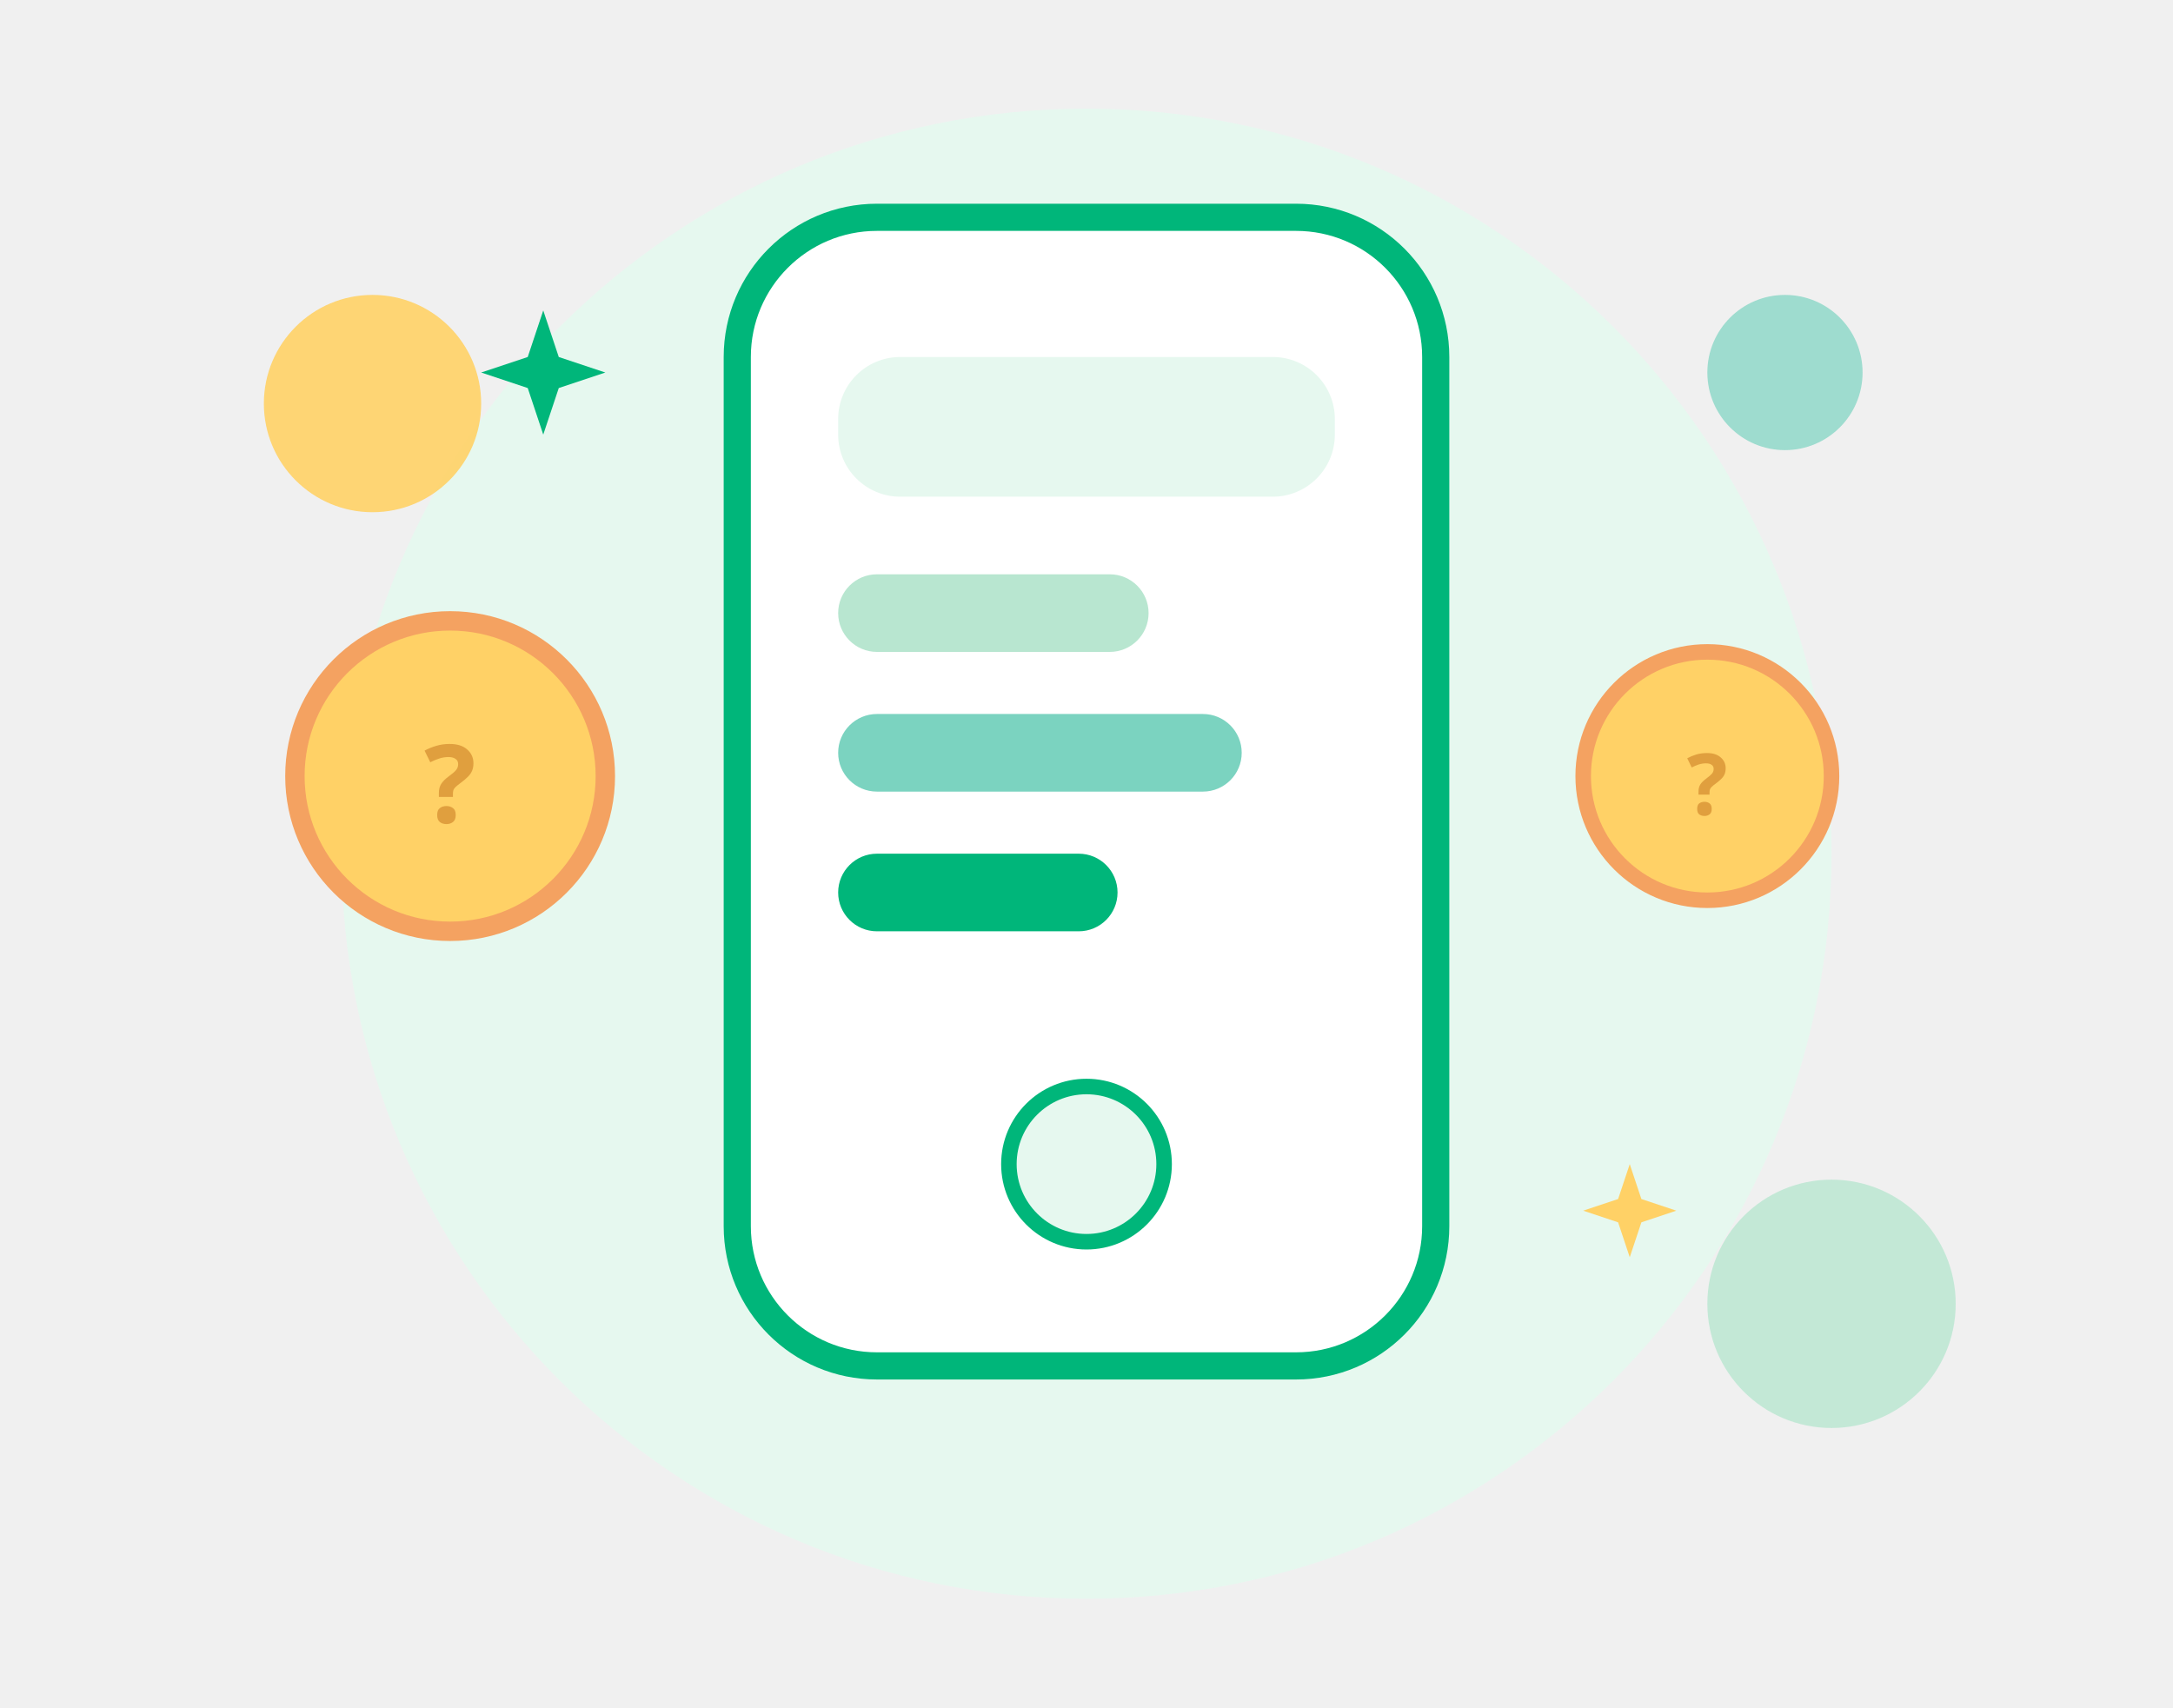
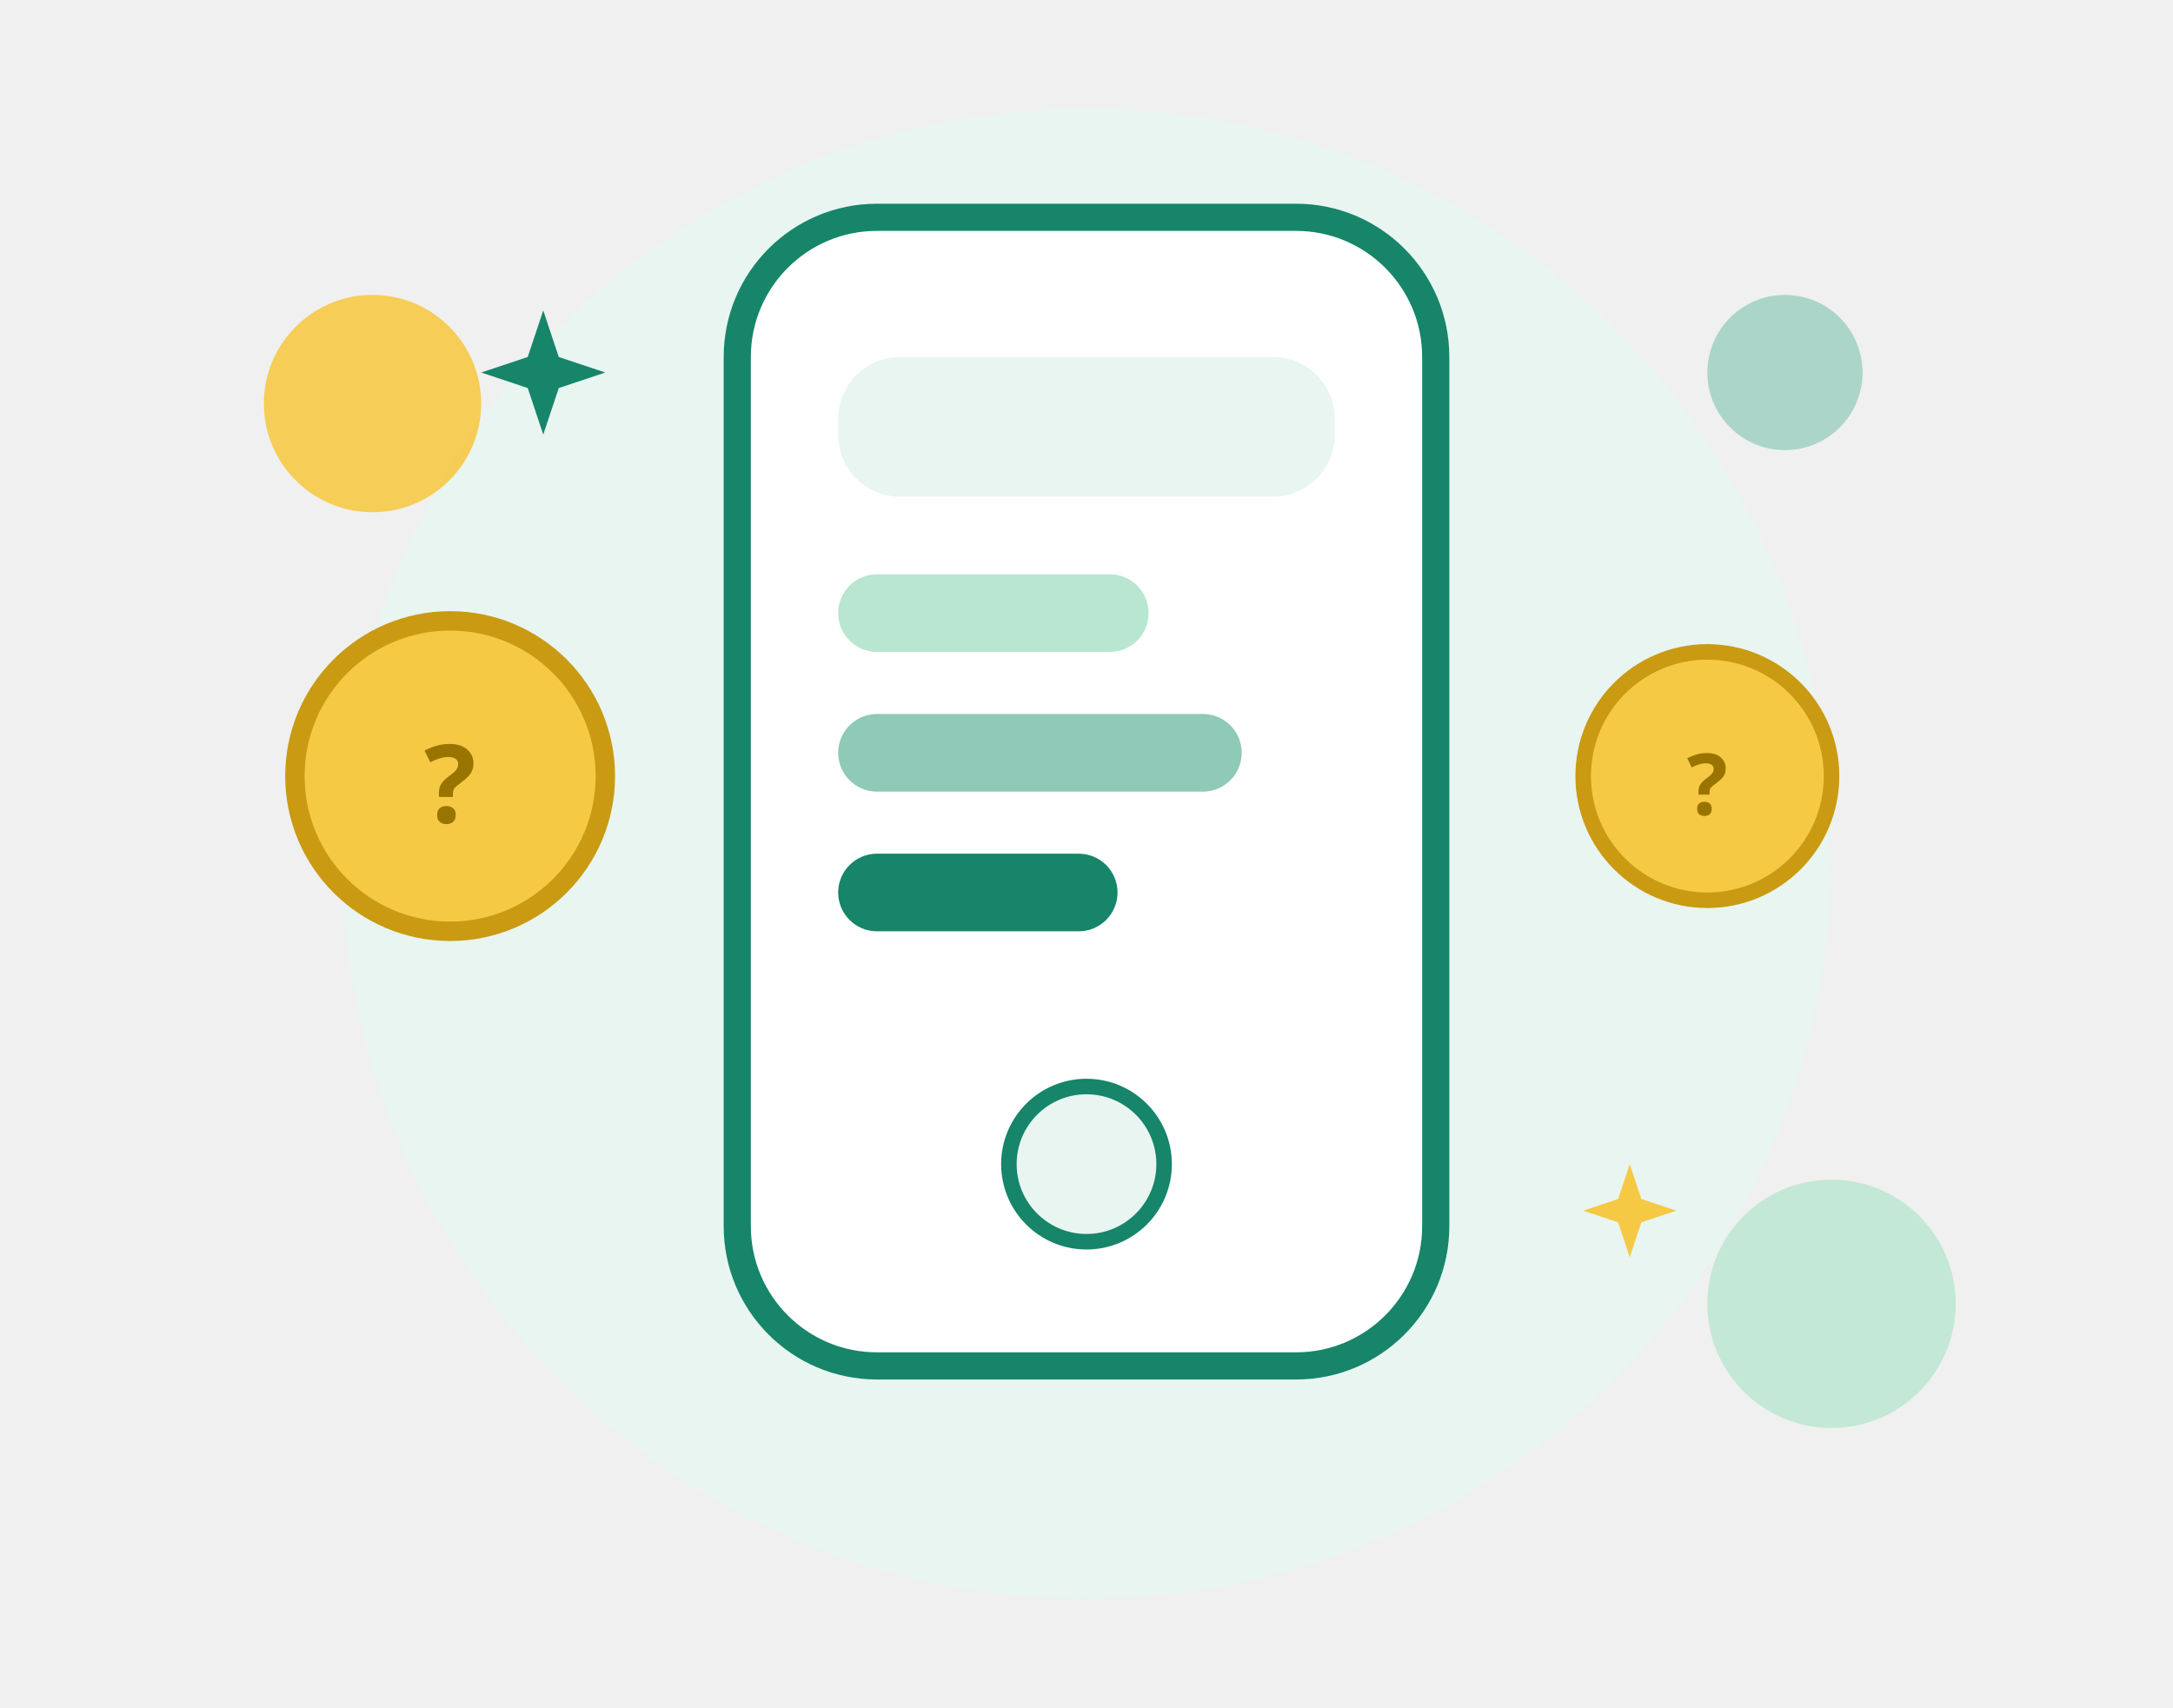
<svg xmlns="http://www.w3.org/2000/svg" viewBox="0 0 280 220" fill="none">
-   <circle cx="140" cy="110" r="96" fill="#E6F8EF" />
-   <circle cx="48" cy="52" r="14" fill="#FFD166" opacity="0.9" />
-   <circle cx="230" cy="48" r="10" fill="#7BD3C0" opacity="0.7" />
+   <circle cx="140" cy="110" r="96" fill="#E8F5F0" />
+   <circle cx="48" cy="52" r="14" fill="#F6C945" opacity="0.9" />
+   <circle cx="230" cy="48" r="10" fill="#8FC9B8" opacity="0.7" />
  <circle cx="236" cy="168" r="16" fill="#B8E6D0" opacity="0.8" />
-   <rect x="95" y="28" width="90" height="148" rx="18" fill="#fff" stroke="#00B67A" stroke-width="3.5" />
-   <rect x="108" y="46" width="64" height="18" rx="8" fill="#E6F8EF" />
+   <rect x="95" y="28" width="90" height="148" rx="18" fill="#fff" stroke="#16856A" stroke-width="3.5" />
+   <rect x="108" y="46" width="64" height="18" rx="8" fill="#E8F5F0" />
  <rect x="108" y="74" width="40" height="10" rx="5" fill="#B8E6D0" />
-   <rect x="108" y="92" width="52" height="10" rx="5" fill="#7BD3C0" />
-   <rect x="108" y="110" width="36" height="10" rx="5" fill="#00B67A" />
-   <circle cx="140" cy="150" r="10" fill="#E6F8EF" stroke="#00B67A" stroke-width="2" />
-   <circle cx="58" cy="100" r="20" fill="#FFD166" stroke="#F4A261" stroke-width="2.5" />
-   <text x="58" y="106" text-anchor="middle" font-family="system-ui" font-size="14" font-weight="800" fill="#E09F3E">?</text>
-   <circle cx="220" cy="100" r="16" fill="#FFD166" stroke="#F4A261" stroke-width="2" />
-   <text x="220" y="105" text-anchor="middle" font-family="system-ui" font-size="11" font-weight="800" fill="#E09F3E">?</text>
-   <path d="M70 40l2 6 6 2-6 2-2 6-2-6-6-2 6-2z" fill="#00B67A" />
-   <path d="M210 150l1.5 4.5 4.5 1.5-4.5 1.5-1.5 4.5-1.5-4.5-4.5-1.5 4.5-1.5z" fill="#FFD166" />
+   <rect x="108" y="92" width="52" height="10" rx="5" fill="#8FC9B8" />
+   <rect x="108" y="110" width="36" height="10" rx="5" fill="#16856A" />
+   <circle cx="140" cy="150" r="10" fill="#E8F5F0" stroke="#16856A" stroke-width="2" />
+   <circle cx="58" cy="100" r="20" fill="#F6C945" stroke="#C99A12" stroke-width="2.5" />
+   <text x="58" y="106" text-anchor="middle" font-family="system-ui" font-size="14" font-weight="800" fill="#9A7400">?</text>
+   <circle cx="220" cy="100" r="16" fill="#F6C945" stroke="#C99A12" stroke-width="2" />
+   <text x="220" y="105" text-anchor="middle" font-family="system-ui" font-size="11" font-weight="800" fill="#9A7400">?</text>
+   <path d="M70 40l2 6 6 2-6 2-2 6-2-6-6-2 6-2z" fill="#16856A" />
+   <path d="M210 150l1.5 4.5 4.5 1.5-4.5 1.5-1.5 4.5-1.5-4.5-4.5-1.5 4.5-1.5z" fill="#F6C945" />
</svg>
